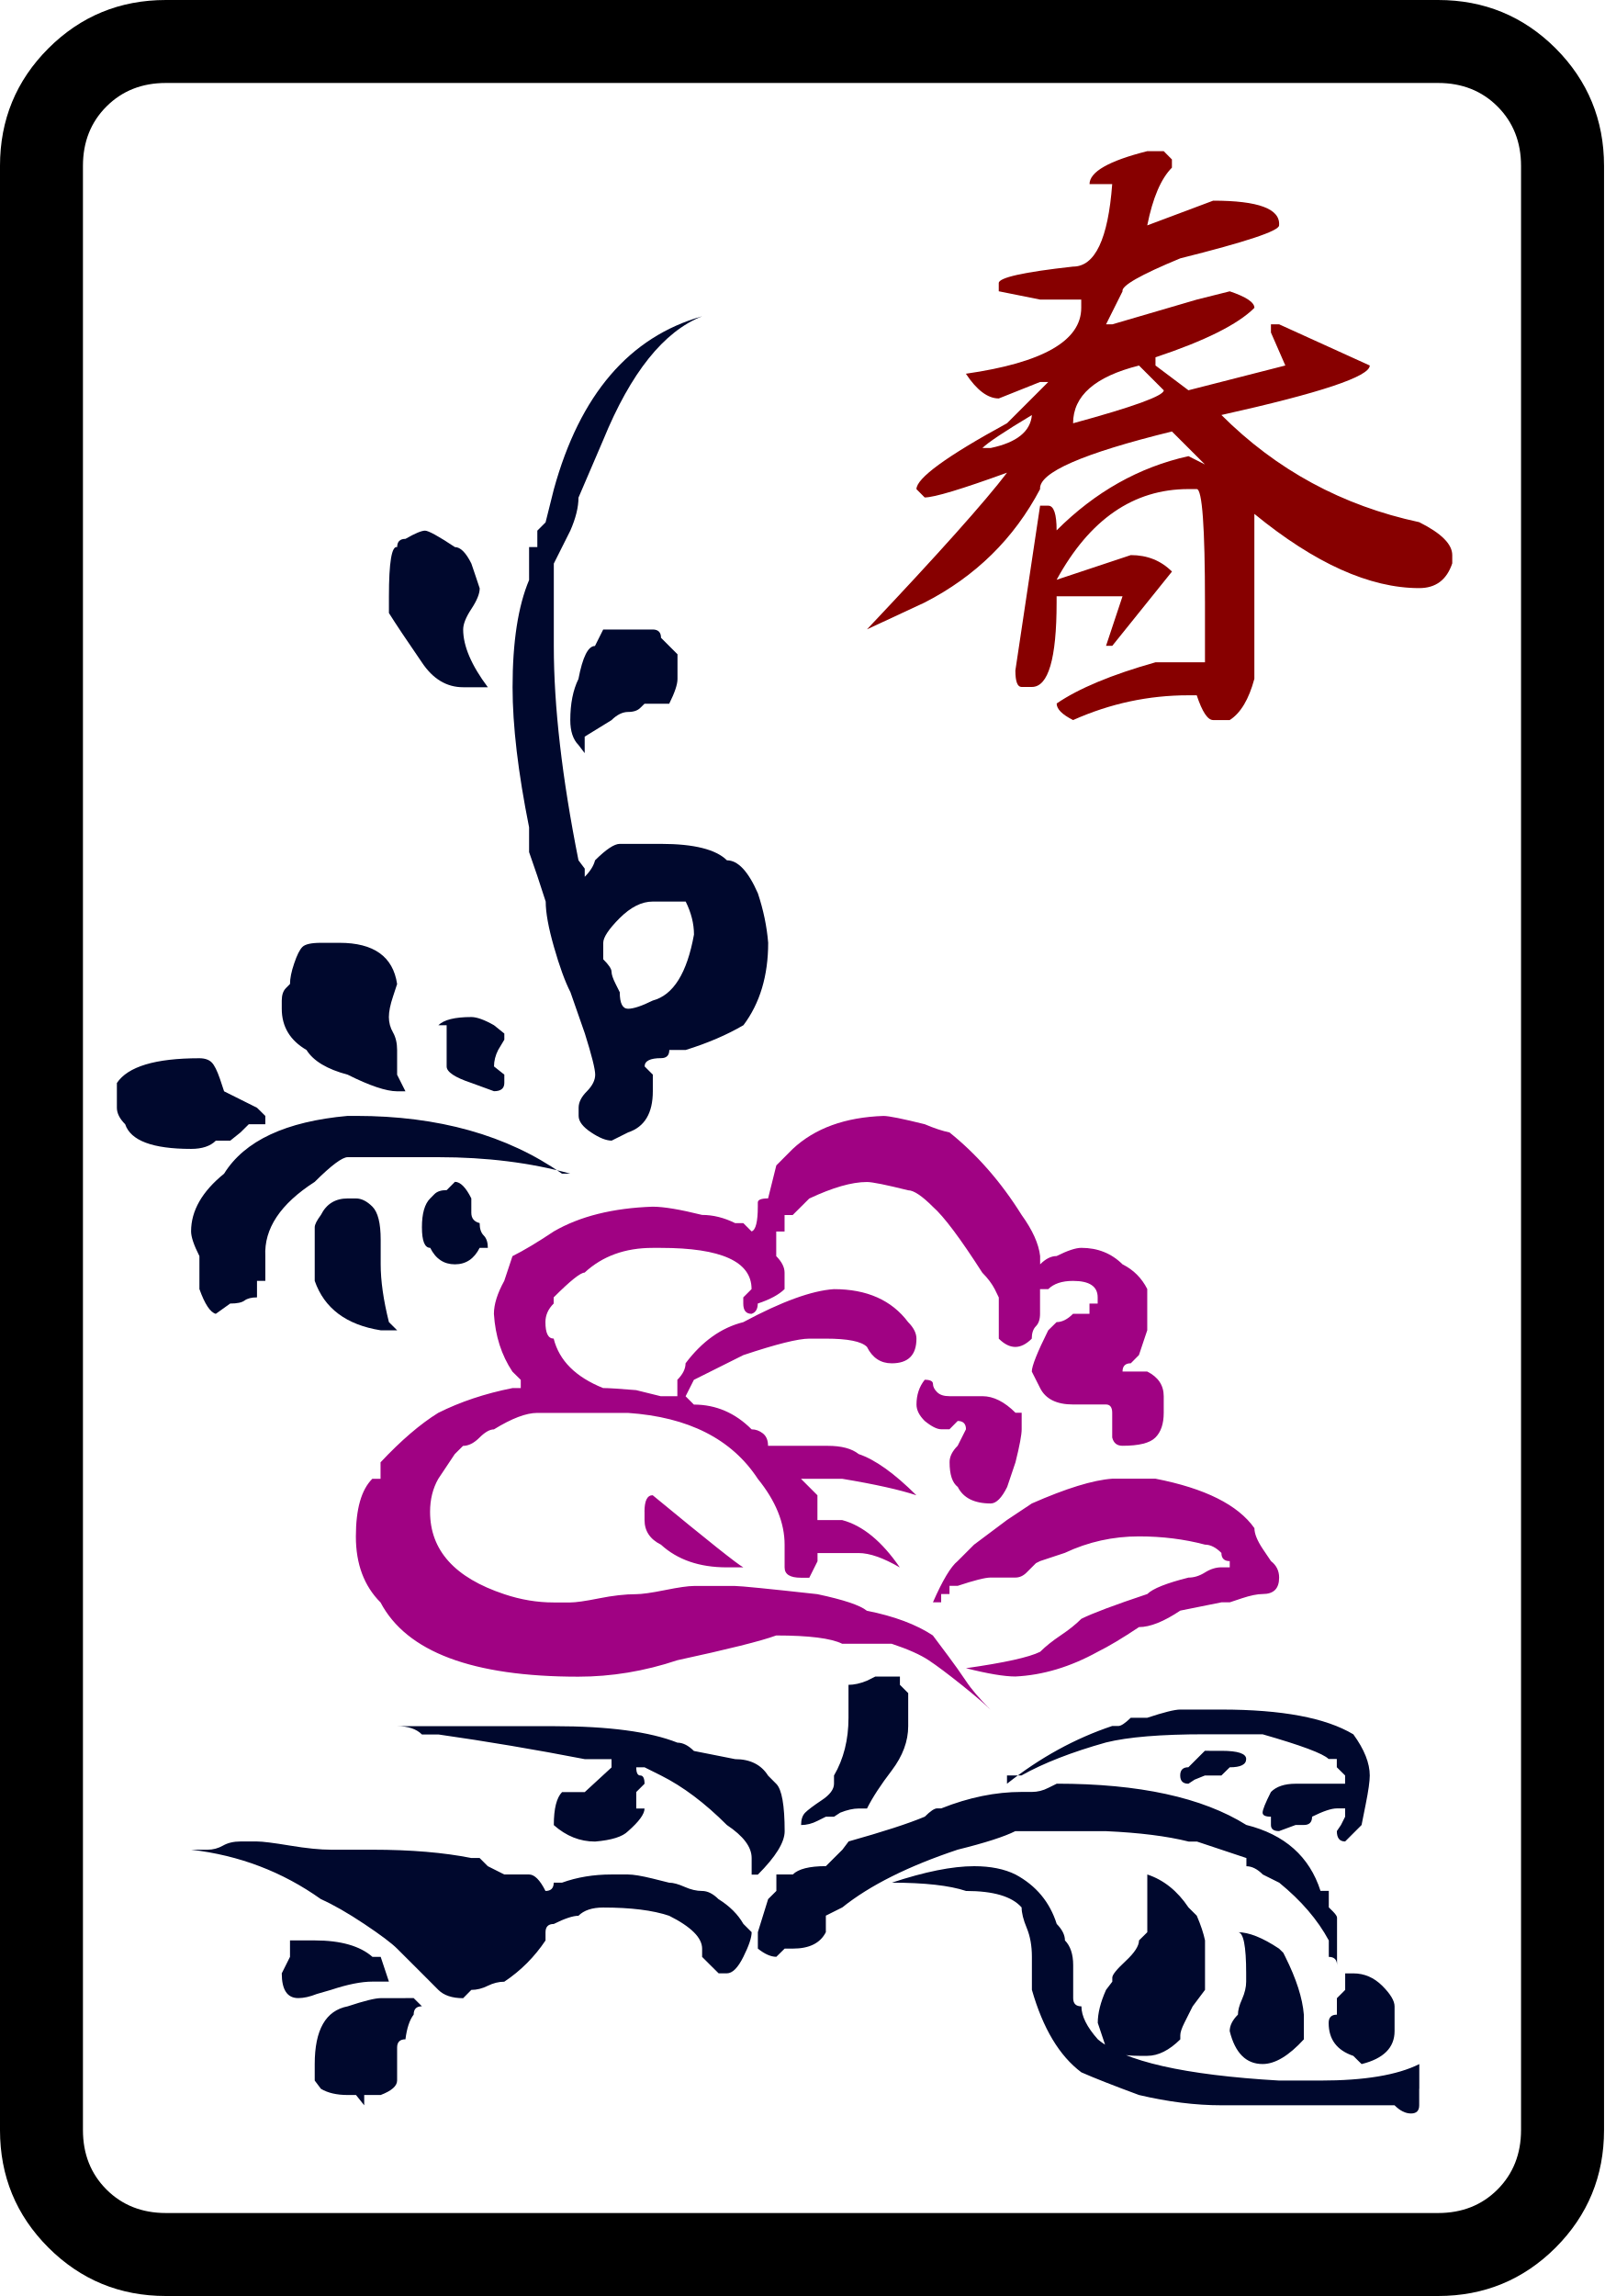
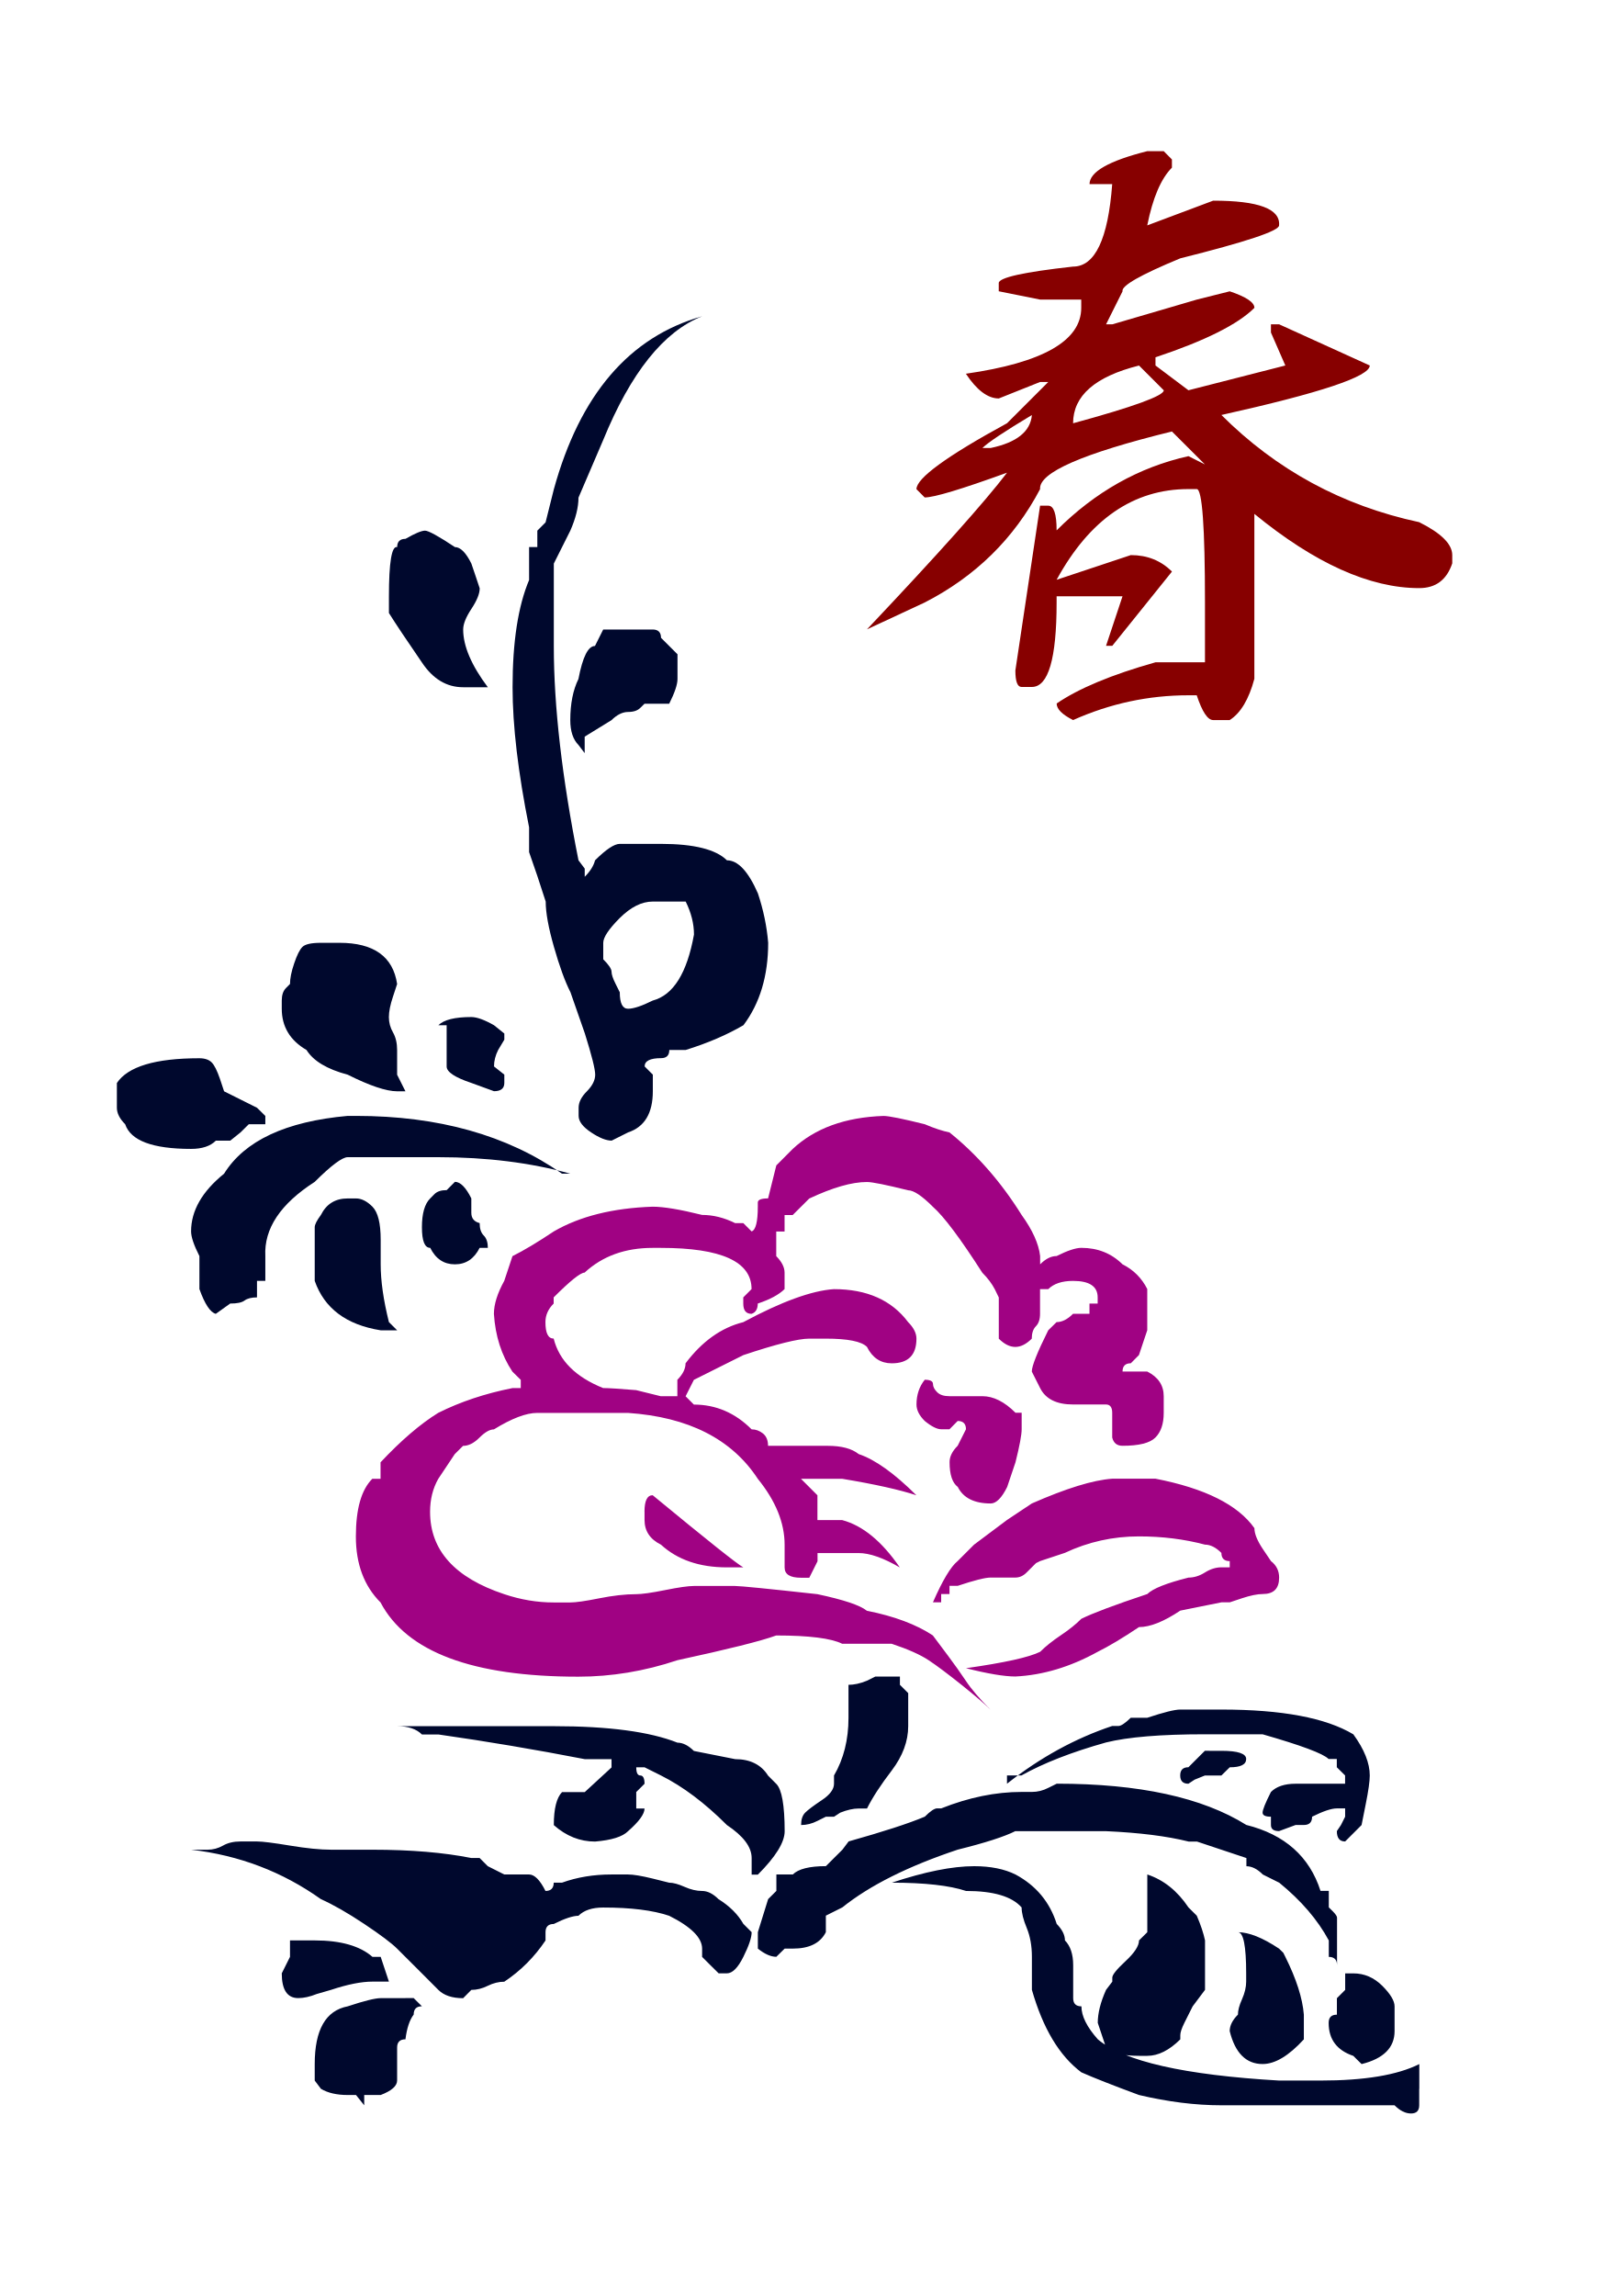
<svg xmlns="http://www.w3.org/2000/svg" version="1.1" id="图层_1" x="0px" y="0px" width="139.764" height="200" viewBox="0 0 139.764 200" enable-background="new 0 0 714 341" xml:space="preserve">
  <defs id="defs619" />
  <g transform="matrix(4.033152,0,0,4.033152,-1886.463,-881.4697)" id="g2005">
    <path style="fill:#a00283" id="path546" d="m 484.11,244.617 v -0.089 c 0,-0.059 0.073,-0.089 0.222,-0.089 l 0.178,-0.713 0.355,-0.356 c 0.477,-0.445 1.129,-0.683 1.959,-0.712 0.119,0 0.416,0.061 0.892,0.179 0.207,0.088 0.386,0.147 0.535,0.177 0.592,0.476 1.112,1.068 1.557,1.781 0.236,0.327 0.37,0.622 0.401,0.889 v 0.179 c 0.118,-0.118 0.236,-0.179 0.356,-0.179 0.236,-0.118 0.414,-0.177 0.533,-0.177 0.355,0 0.652,0.119 0.891,0.356 0.237,0.118 0.415,0.297 0.534,0.533 v 0.179 0.712 l -0.09,0.268 -0.089,0.267 -0.176,0.178 c -0.12,0 -0.179,0.061 -0.179,0.179 h 0.355 0.179 c 0.236,0.118 0.356,0.297 0.356,0.533 v 0.179 0.179 c 0,0.238 -0.061,0.415 -0.179,0.533 -0.118,0.12 -0.356,0.179 -0.712,0.179 -0.119,0 -0.193,-0.059 -0.222,-0.179 v -0.268 -0.266 c 0,-0.118 -0.046,-0.179 -0.135,-0.179 h -0.355 -0.356 c -0.355,0 -0.594,-0.118 -0.712,-0.356 l -0.179,-0.355 c 0,-0.118 0.118,-0.415 0.355,-0.891 l 0.18,-0.177 c 0.117,0 0.236,-0.059 0.355,-0.179 h 0.356 v -0.222 h 0.177 v -0.133 c 0,-0.238 -0.177,-0.356 -0.533,-0.356 -0.238,0 -0.416,0.06 -0.535,0.178 h -0.177 v 0.534 c 0,0.12 -0.031,0.209 -0.09,0.268 -0.059,0.06 -0.089,0.15 -0.089,0.268 -0.118,0.118 -0.238,0.178 -0.355,0.178 -0.12,0 -0.238,-0.06 -0.357,-0.178 v -0.535 -0.355 l -0.087,-0.179 c -0.062,-0.118 -0.149,-0.236 -0.269,-0.356 -0.476,-0.742 -0.831,-1.216 -1.068,-1.424 -0.237,-0.238 -0.416,-0.356 -0.534,-0.356 -0.476,-0.118 -0.773,-0.179 -0.891,-0.179 -0.327,0 -0.741,0.12 -1.246,0.357 l -0.357,0.356 h -0.176 v 0.177 0.179 h -0.18 v 0.177 0.178 0.177 c 0.118,0.12 0.18,0.238 0.18,0.356 v 0.356 c -0.121,0.119 -0.313,0.224 -0.579,0.312 0,0.118 -0.045,0.193 -0.134,0.222 -0.119,0 -0.179,-0.072 -0.179,-0.222 v -0.133 l 0.179,-0.179 c 0,-0.593 -0.652,-0.89 -1.959,-0.89 h -0.179 c -0.594,0 -1.083,0.177 -1.469,0.534 -0.089,0 -0.311,0.178 -0.668,0.535 v 0.133 c -0.119,0.118 -0.178,0.252 -0.178,0.401 0,0.238 0.059,0.356 0.178,0.356 0.119,0.475 0.475,0.83 1.068,1.068 0.119,0 0.356,0.016 0.713,0.045 l 0.534,0.132 h 0.178 0.179 v -0.355 c 0.118,-0.119 0.177,-0.237 0.177,-0.356 0.356,-0.474 0.773,-0.771 1.247,-0.889 0.83,-0.446 1.484,-0.682 1.958,-0.713 0.713,0 1.248,0.238 1.604,0.713 0.118,0.118 0.179,0.238 0.179,0.356 0,0.356 -0.179,0.533 -0.534,0.533 -0.238,0 -0.418,-0.118 -0.535,-0.355 -0.118,-0.119 -0.415,-0.178 -0.89,-0.178 h -0.356 c -0.238,0 -0.713,0.118 -1.425,0.356 l -1.068,0.534 -0.179,0.355 0.179,0.179 c 0.475,0 0.892,0.179 1.247,0.535 0.089,0 0.17,0.03 0.244,0.088 0.075,0.06 0.111,0.149 0.111,0.268 h 0.357 0.355 0.578 c 0.297,0 0.519,0.059 0.668,0.178 0.356,0.119 0.771,0.417 1.247,0.89 -0.357,-0.118 -0.891,-0.238 -1.603,-0.356 h -0.713 -0.178 l 0.178,0.178 0.178,0.178 v 0.179 0.178 0.179 h 0.535 c 0.444,0.118 0.859,0.46 1.245,1.023 -0.356,-0.207 -0.653,-0.311 -0.89,-0.311 H 485.4 v 0.177 l -0.178,0.356 h -0.178 c -0.238,0 -0.355,-0.073 -0.355,-0.222 v -0.49 c 0,-0.475 -0.194,-0.95 -0.579,-1.424 -0.564,-0.861 -1.5,-1.335 -2.805,-1.424 h -1.426 -0.267 -0.267 c -0.238,0 -0.55,0.118 -0.936,0.356 -0.089,0 -0.193,0.059 -0.311,0.177 -0.12,0.12 -0.238,0.179 -0.356,0.179 l -0.179,0.178 -0.356,0.534 c -0.118,0.208 -0.177,0.445 -0.177,0.712 0,0.832 0.533,1.424 1.602,1.779 0.357,0.12 0.713,0.179 1.068,0.179 h 0.089 0.269 c 0.117,0 0.325,-0.029 0.623,-0.089 0.296,-0.059 0.563,-0.09 0.801,-0.09 0.117,0 0.326,-0.028 0.623,-0.088 0.297,-0.06 0.504,-0.089 0.623,-0.089 h 0.445 0.446 c 0.117,0 0.711,0.059 1.779,0.177 0.563,0.12 0.921,0.238 1.068,0.358 0.594,0.118 1.069,0.297 1.425,0.533 0.089,0.12 0.199,0.268 0.333,0.445 0.134,0.179 0.26,0.357 0.38,0.535 0.117,0.179 0.295,0.386 0.533,0.624 -0.119,-0.118 -0.327,-0.297 -0.624,-0.535 -0.296,-0.236 -0.533,-0.415 -0.712,-0.533 -0.177,-0.118 -0.444,-0.238 -0.8,-0.356 h -1.068 c -0.238,-0.118 -0.713,-0.179 -1.426,-0.179 -0.326,0.12 -1.038,0.297 -2.136,0.535 -0.712,0.238 -1.425,0.355 -2.139,0.355 -2.284,0 -3.708,-0.534 -4.272,-1.603 -0.356,-0.356 -0.533,-0.83 -0.533,-1.424 0,-0.594 0.117,-1.009 0.355,-1.247 h 0.178 v -0.356 c 0.445,-0.474 0.861,-0.83 1.246,-1.068 0.475,-0.238 1.009,-0.417 1.603,-0.535 h 0.18 v -0.178 l -0.18,-0.177 c -0.237,-0.356 -0.37,-0.771 -0.4,-1.248 0,-0.206 0.075,-0.444 0.223,-0.712 l 0.178,-0.535 c 0.238,-0.118 0.535,-0.295 0.891,-0.533 0.563,-0.327 1.276,-0.505 2.137,-0.535 0.238,0 0.594,0.06 1.068,0.178 0.237,0 0.476,0.059 0.714,0.177 h 0.177 l 0.179,0.179 c 0.089,-0.03 0.134,-0.209 0.134,-0.535 z m -2.448,6.589 c 0,-0.238 0.059,-0.356 0.177,-0.356 1.188,0.979 1.841,1.499 1.959,1.558 h -0.356 c -0.594,0 -1.067,-0.164 -1.424,-0.49 -0.237,-0.118 -0.355,-0.295 -0.355,-0.533 v -0.179 z m 6.766,-1.425 0.179,-0.356 c 0,-0.118 -0.061,-0.179 -0.179,-0.179 l -0.177,0.179 h -0.18 c -0.089,0 -0.208,-0.059 -0.355,-0.179 -0.119,-0.118 -0.178,-0.236 -0.178,-0.355 0,-0.207 0.059,-0.386 0.178,-0.535 0.118,0 0.178,0.031 0.178,0.09 0,0.059 0.029,0.118 0.089,0.177 0.06,0.061 0.148,0.088 0.269,0.088 h 0.177 0.268 0.267 c 0.236,0 0.475,0.12 0.713,0.358 h 0.133 v 0.356 c 0,0.118 -0.044,0.356 -0.133,0.712 l -0.18,0.534 c -0.117,0.237 -0.237,0.357 -0.355,0.357 -0.356,0 -0.594,-0.12 -0.712,-0.357 -0.118,-0.089 -0.177,-0.266 -0.177,-0.534 -0.002,-0.118 0.057,-0.238 0.175,-0.356 z m 4.095,0.712 h 0.178 c 1.068,0.208 1.781,0.564 2.137,1.068 0,0.12 0.061,0.268 0.178,0.445 l 0.18,0.267 c 0.117,0.09 0.176,0.209 0.176,0.356 0,0.238 -0.117,0.355 -0.355,0.355 -0.117,0 -0.267,0.032 -0.444,0.09 l -0.267,0.089 h -0.18 l -0.889,0.179 c -0.356,0.238 -0.653,0.356 -0.892,0.356 -0.355,0.237 -0.652,0.415 -0.891,0.533 -0.594,0.328 -1.186,0.505 -1.779,0.534 -0.238,0 -0.594,-0.059 -1.068,-0.179 0.83,-0.118 1.365,-0.236 1.603,-0.355 0.118,-0.118 0.266,-0.236 0.445,-0.356 0.176,-0.118 0.325,-0.236 0.444,-0.356 0.237,-0.118 0.711,-0.297 1.425,-0.535 0.119,-0.118 0.416,-0.236 0.89,-0.355 0.118,0 0.237,-0.036 0.356,-0.111 0.118,-0.074 0.237,-0.111 0.355,-0.111 h 0.18 v -0.134 c -0.119,0 -0.18,-0.059 -0.18,-0.177 -0.118,-0.118 -0.237,-0.179 -0.355,-0.179 -0.445,-0.118 -0.921,-0.178 -1.425,-0.178 -0.563,0 -1.097,0.118 -1.602,0.356 l -0.534,0.177 -0.09,0.045 c -0.059,0.059 -0.126,0.126 -0.2,0.2 -0.074,0.075 -0.155,0.111 -0.244,0.111 h -0.18 -0.355 c -0.119,0 -0.356,0.061 -0.712,0.179 h -0.177 v 0.177 h -0.18 v 0.179 h -0.178 c 0.208,-0.474 0.385,-0.771 0.534,-0.891 l 0.355,-0.355 0.712,-0.533 0.535,-0.356 c 0.741,-0.326 1.32,-0.505 1.737,-0.535 z" />
    <path style="fill:#870000" id="path548" d="m 492.523,221.821 h 0.356 l 0.177,0.179 v 0.177 c -0.237,0.238 -0.414,0.653 -0.533,1.247 l 1.424,-0.534 c 0.979,0 1.454,0.177 1.424,0.534 0,0.12 -0.711,0.355 -2.135,0.712 -0.861,0.356 -1.277,0.594 -1.247,0.712 l -0.356,0.713 h 0.135 l 1.824,-0.534 0.713,-0.179 c 0.355,0.12 0.533,0.238 0.533,0.357 -0.355,0.356 -1.068,0.712 -2.137,1.068 v 0.177 l 0.712,0.535 2.093,-0.535 -0.311,-0.712 v -0.178 h 0.176 l 1.959,0.89 c 0,0.238 -1.067,0.593 -3.205,1.069 1.188,1.186 2.611,1.959 4.273,2.315 0.476,0.238 0.714,0.474 0.714,0.712 v 0.177 c -0.119,0.356 -0.355,0.535 -0.714,0.535 -1.068,0 -2.256,-0.535 -3.561,-1.603 v 2.138 1.424 c -0.119,0.444 -0.297,0.741 -0.533,0.891 h -0.357 c -0.119,0 -0.237,-0.179 -0.355,-0.535 h -0.179 c -0.861,0 -1.691,0.177 -2.492,0.535 -0.238,-0.12 -0.355,-0.238 -0.355,-0.358 0.475,-0.325 1.186,-0.622 2.136,-0.89 h 1.068 v -0.712 -0.58 c 0,-1.631 -0.06,-2.449 -0.178,-2.449 h -0.179 c -1.187,0 -2.136,0.655 -2.848,1.959 l 1.603,-0.533 c 0.355,0 0.651,0.118 0.889,0.356 l -1.289,1.603 h -0.135 l 0.356,-1.07 h -0.535 -0.889 v 0.134 c 0,1.217 -0.18,1.825 -0.535,1.825 h -0.223 c -0.088,0 -0.133,-0.118 -0.133,-0.355 l 0.534,-3.56 h 0.177 c 0.119,0 0.18,0.177 0.18,0.533 0.83,-0.83 1.779,-1.365 2.848,-1.603 l 0.356,0.179 -0.713,-0.712 c -1.93,0.474 -2.879,0.89 -2.848,1.245 -0.564,1.07 -1.396,1.886 -2.493,2.449 l -1.247,0.58 c 1.544,-1.632 2.552,-2.761 3.026,-3.384 -0.979,0.355 -1.572,0.535 -1.779,0.535 l -0.178,-0.179 c 0,-0.236 0.651,-0.712 1.957,-1.424 l 0.891,-0.891 h -0.177 l -0.892,0.356 c -0.236,0 -0.475,-0.177 -0.711,-0.534 1.662,-0.238 2.492,-0.712 2.492,-1.424 v -0.178 h -0.89 l -0.892,-0.179 v -0.177 c 0,-0.118 0.535,-0.238 1.604,-0.356 0.475,0 0.758,-0.593 0.847,-1.781 h -0.49 c 10e-4,-0.265 0.416,-0.503 1.247,-0.712 z m -3.561,6.411 h 0.178 c 0.563,-0.118 0.86,-0.356 0.891,-0.712 -0.594,0.356 -0.95,0.594 -1.069,0.712 z m 1.959,-0.534 c 1.306,-0.356 1.959,-0.594 1.959,-0.712 l -0.535,-0.535 c -0.949,0.238 -1.424,0.653 -1.424,1.247 z" />
    <path style="fill:#00082d" id="path550" d="m 472.713,243.192 h -0.133 -0.178 c -0.119,0.119 -0.297,0.178 -0.535,0.178 -0.831,0 -1.305,-0.178 -1.424,-0.533 -0.119,-0.118 -0.179,-0.238 -0.179,-0.356 v -0.355 -0.179 c 0.237,-0.355 0.83,-0.535 1.782,-0.535 0.117,0 0.207,0.031 0.266,0.09 0.059,0.059 0.117,0.177 0.179,0.356 l 0.089,0.268 0.711,0.355 0.091,0.089 0.089,0.088 v 0.179 h -0.18 -0.177 l -0.179,0.177 z m -0.666,3.205 v -0.533 -0.179 c -0.12,-0.236 -0.18,-0.415 -0.18,-0.533 0,-0.447 0.238,-0.862 0.713,-1.247 0.443,-0.713 1.335,-1.128 2.67,-1.248 h 0.18 c 1.779,0 3.265,0.417 4.45,1.248 h 0.18 c -0.862,-0.238 -1.812,-0.356 -2.851,-0.356 h -0.711 -0.624 -0.624 c -0.117,0 -0.355,0.177 -0.712,0.533 -0.741,0.476 -1.097,1.01 -1.067,1.603 v 0.535 h -0.18 v 0.178 0.179 c -0.117,0 -0.206,0.022 -0.268,0.067 -0.059,0.045 -0.162,0.066 -0.311,0.066 l -0.311,0.222 c -0.118,-0.03 -0.237,-0.207 -0.354,-0.535 z m 11.751,13.711 0.179,0.179 c 0,0.118 -0.061,0.297 -0.179,0.533 -0.118,0.238 -0.237,0.356 -0.356,0.356 h -0.178 l -0.178,-0.176 -0.179,-0.179 v -0.177 c 0,-0.118 -0.06,-0.238 -0.178,-0.355 -0.119,-0.118 -0.297,-0.238 -0.534,-0.356 -0.356,-0.12 -0.83,-0.178 -1.425,-0.178 -0.238,0 -0.416,0.059 -0.535,0.178 -0.117,0 -0.297,0.059 -0.533,0.177 -0.119,0 -0.178,0.061 -0.178,0.179 v 0.177 c -0.238,0.355 -0.533,0.653 -0.891,0.891 -0.119,0 -0.238,0.03 -0.356,0.088 -0.118,0.059 -0.238,0.089 -0.356,0.089 l -0.177,0.179 c -0.238,0 -0.416,-0.061 -0.535,-0.179 l -0.355,-0.356 -0.535,-0.534 c -0.118,-0.118 -0.355,-0.297 -0.712,-0.535 -0.357,-0.238 -0.667,-0.415 -0.935,-0.535 -0.832,-0.592 -1.766,-0.948 -2.805,-1.068 h 0.357 c 0.117,0 0.229,-0.03 0.333,-0.089 0.103,-0.059 0.229,-0.089 0.378,-0.089 h 0.355 c 0.119,0 0.357,0.03 0.713,0.089 0.357,0.059 0.652,0.089 0.891,0.089 h 0.179 0.356 0.355 c 0.83,0 1.543,0.061 2.136,0.179 h 0.18 l 0.177,0.177 0.356,0.179 h 0.357 0.178 c 0.117,0 0.236,0.118 0.355,0.356 0.117,0 0.178,-0.059 0.178,-0.179 h 0.178 c 0.327,-0.118 0.683,-0.177 1.069,-0.177 h 0.356 c 0.118,0 0.295,0.03 0.533,0.088 l 0.356,0.089 c 0.09,0 0.2,0.031 0.334,0.09 0.134,0.06 0.26,0.089 0.378,0.089 0.12,0 0.237,0.059 0.356,0.177 0.24,0.149 0.419,0.328 0.537,0.534 z m -8.548,-18.341 c -0.444,-0.118 -0.741,-0.295 -0.889,-0.533 -0.357,-0.208 -0.535,-0.505 -0.535,-0.891 v -0.177 c 0,-0.118 0.03,-0.208 0.089,-0.268 l 0.089,-0.09 c 0,-0.118 0.029,-0.266 0.09,-0.444 0.06,-0.178 0.118,-0.296 0.178,-0.356 0.059,-0.059 0.192,-0.089 0.4,-0.089 h 0.401 c 0.741,0 1.157,0.297 1.245,0.89 l -0.088,0.268 c -0.06,0.178 -0.09,0.328 -0.09,0.446 0,0.118 0.03,0.23 0.09,0.333 0.059,0.105 0.088,0.231 0.088,0.379 v 0.177 0.179 0.177 l 0.09,0.179 0.09,0.179 h -0.18 c -0.237,-0.001 -0.593,-0.121 -1.068,-0.359 z m 0.535,19.588 c -0.238,0 -0.535,0.059 -0.891,0.177 l -0.311,0.09 c -0.15,0.06 -0.283,0.089 -0.401,0.089 -0.237,0 -0.356,-0.179 -0.356,-0.535 l 0.178,-0.356 v -0.177 -0.178 h 0.357 0.177 c 0.563,0 0.979,0.12 1.247,0.355 h 0.178 l 0.178,0.535 h -0.088 -0.179 z m 0.178,-14.067 c -0.742,-0.118 -1.218,-0.474 -1.425,-1.068 v -0.712 -0.267 -0.179 c 0,-0.059 0.046,-0.147 0.134,-0.266 0.119,-0.238 0.312,-0.356 0.578,-0.356 h 0.18 c 0.117,0 0.236,0.059 0.355,0.178 0.118,0.12 0.178,0.355 0.178,0.712 v 0.178 0.356 c 0,0.355 0.059,0.771 0.178,1.247 l 0.178,0.177 z m 0.535,14.423 h 0.088 0.09 l 0.178,0.177 c -0.119,0 -0.178,0.059 -0.178,0.179 -0.09,0.118 -0.148,0.296 -0.178,0.534 -0.119,0 -0.18,0.059 -0.18,0.178 v 0.712 c 0,0.118 -0.118,0.222 -0.355,0.313 h -0.356 v 0.222 l -0.177,-0.222 h -0.18 c -0.237,0 -0.43,-0.045 -0.578,-0.134 l -0.134,-0.178 v -0.356 c 0,-0.741 0.238,-1.156 0.712,-1.247 0.356,-0.118 0.594,-0.177 0.713,-0.177 h 0.355 0.18 z m -0.357,-30.182 v -0.089 c 0,-0.741 0.06,-1.098 0.178,-1.068 0,-0.118 0.061,-0.178 0.18,-0.178 0.206,-0.119 0.348,-0.177 0.422,-0.177 0.073,0 0.289,0.118 0.646,0.355 0.118,0 0.238,0.119 0.355,0.356 l 0.091,0.268 0.089,0.267 c 0,0.118 -0.062,0.266 -0.18,0.445 -0.117,0.177 -0.177,0.326 -0.177,0.444 0,0.356 0.177,0.773 0.533,1.247 h -0.533 c -0.356,0 -0.653,-0.177 -0.891,-0.535 -0.326,-0.474 -0.564,-0.83 -0.713,-1.068 z m 7.836,27.156 c 0,-0.238 -0.179,-0.474 -0.535,-0.712 -0.476,-0.476 -0.949,-0.832 -1.424,-1.07 l -0.355,-0.177 h -0.179 c 0,0.118 0.029,0.177 0.089,0.177 0.059,0 0.09,0.061 0.09,0.179 l -0.179,0.178 v 0.179 0.177 h 0.179 c 0,0.12 -0.12,0.283 -0.356,0.49 -0.119,0.12 -0.356,0.194 -0.713,0.224 -0.327,0 -0.622,-0.118 -0.891,-0.355 0,-0.358 0.061,-0.594 0.178,-0.713 h 0.49 l 0.579,-0.533 v -0.179 h -0.579 c -1.068,-0.207 -2.122,-0.385 -3.161,-0.533 h -0.177 -0.179 -0.178 0.178 c -0.119,-0.119 -0.297,-0.179 -0.535,-0.179 h 2.315 1.068 c 1.188,0 2.078,0.12 2.672,0.356 0.118,0 0.236,0.061 0.355,0.179 l 0.892,0.177 c 0.324,0 0.563,0.12 0.711,0.356 l 0.178,0.179 c 0.118,0.118 0.18,0.46 0.18,1.023 0,0.238 -0.194,0.551 -0.579,0.936 h -0.134 z m -6.056,-14.246 v 0.178 0.133 c 0,0.118 0.06,0.193 0.18,0.222 0,0.12 0.028,0.208 0.088,0.268 0.06,0.06 0.089,0.149 0.089,0.267 h -0.177 c -0.12,0.238 -0.297,0.356 -0.535,0.356 -0.237,0 -0.415,-0.118 -0.533,-0.356 -0.12,0 -0.179,-0.149 -0.179,-0.446 0,-0.295 0.059,-0.504 0.179,-0.622 l 0.089,-0.09 c 0.059,-0.06 0.146,-0.089 0.267,-0.089 l 0.178,-0.179 c 0.117,0.001 0.237,0.121 0.354,0.358 z m 0,-3.917 c 0.118,0 0.283,0.059 0.49,0.177 l 0.223,0.179 v 0.133 l -0.133,0.222 c -0.06,0.118 -0.09,0.238 -0.09,0.356 l 0.223,0.177 v 0.179 c 0,0.118 -0.073,0.179 -0.223,0.179 l -0.49,-0.179 c -0.355,-0.118 -0.533,-0.237 -0.533,-0.355 v -0.712 -0.179 h -0.179 c 0.119,-0.118 0.356,-0.177 0.712,-0.177 z m 1.248,-3.562 v -0.535 c -0.238,-1.186 -0.357,-2.195 -0.357,-3.027 0,-0.979 0.119,-1.75 0.357,-2.315 v -0.267 -0.088 -0.356 h 0.178 v -0.355 l 0.178,-0.179 0.178,-0.712 c 0.563,-2.047 1.632,-3.294 3.205,-3.739 -0.83,0.326 -1.542,1.217 -2.137,2.67 l -0.535,1.247 c 0,0.207 -0.059,0.445 -0.176,0.712 l -0.357,0.712 v 1.78 c 0,1.307 0.178,2.849 0.533,4.629 l 0.135,0.179 v 0.177 c 0.118,-0.118 0.192,-0.236 0.223,-0.356 0.237,-0.236 0.416,-0.355 0.534,-0.355 h 0.891 c 0.712,0 1.187,0.12 1.424,0.355 0.238,0 0.461,0.238 0.669,0.714 0.118,0.355 0.193,0.712 0.222,1.067 0,0.712 -0.178,1.306 -0.534,1.78 -0.356,0.208 -0.771,0.387 -1.247,0.535 h -0.355 c 0,0.118 -0.06,0.177 -0.178,0.177 -0.237,0 -0.355,0.061 -0.355,0.179 l 0.177,0.177 v 0.358 c 0,0.474 -0.177,0.771 -0.533,0.889 l -0.356,0.178 c -0.119,0 -0.267,-0.059 -0.445,-0.178 -0.178,-0.118 -0.269,-0.237 -0.269,-0.356 v -0.177 c 0,-0.118 0.061,-0.238 0.18,-0.355 0.117,-0.12 0.178,-0.238 0.178,-0.358 0,-0.118 -0.074,-0.415 -0.223,-0.889 l -0.311,-0.891 c -0.121,-0.238 -0.238,-0.563 -0.357,-0.979 -0.119,-0.415 -0.178,-0.741 -0.178,-0.979 -0.123,-0.386 -0.242,-0.742 -0.359,-1.069 z m 1.78,-2.85 -0.579,0.356 v 0.179 0.177 l -0.135,-0.177 c -0.117,-0.118 -0.176,-0.297 -0.176,-0.535 0,-0.355 0.059,-0.651 0.176,-0.889 0.091,-0.476 0.209,-0.713 0.357,-0.713 l 0.178,-0.356 h 0.268 0.177 0.18 0.178 0.267 c 0.118,0 0.179,0.061 0.179,0.179 0.118,0.118 0.236,0.238 0.356,0.356 v 0.356 0.179 c 0,0.118 -0.061,0.297 -0.179,0.533 h -0.533 l -0.09,0.088 c -0.06,0.061 -0.148,0.09 -0.267,0.09 -0.119,0.001 -0.239,0.06 -0.357,0.177 z m 0.178,4.274 c -0.237,0.238 -0.356,0.417 -0.356,0.535 v 0.311 0.045 c 0.119,0.118 0.179,0.208 0.179,0.267 0,0.059 0.029,0.148 0.089,0.266 l 0.089,0.179 c 0,0.238 0.06,0.356 0.179,0.356 0.118,0 0.295,-0.059 0.533,-0.177 0.446,-0.118 0.741,-0.594 0.891,-1.426 0,-0.236 -0.061,-0.474 -0.179,-0.712 h -0.533 -0.179 c -0.239,0 -0.475,0.12 -0.713,0.356 z m 8.548,19.72 c -0.238,0.12 -0.654,0.254 -1.247,0.401 -1.068,0.356 -1.9,0.772 -2.492,1.247 l -0.356,0.178 v 0.044 0.313 c -0.12,0.237 -0.356,0.355 -0.714,0.355 h -0.176 l -0.18,0.177 c -0.117,0 -0.252,-0.059 -0.399,-0.177 v -0.178 -0.177 l 0.222,-0.714 0.178,-0.177 v -0.356 h 0.267 0.089 c 0.119,-0.118 0.357,-0.179 0.714,-0.179 l 0.177,-0.177 0.18,-0.179 0.134,-0.178 c 0.739,-0.208 1.29,-0.385 1.646,-0.535 0.118,-0.118 0.207,-0.179 0.267,-0.179 h 0.089 c 0.594,-0.236 1.173,-0.355 1.736,-0.355 h 0.223 c 0.118,0 0.238,-0.028 0.355,-0.089 l 0.18,-0.089 c 1.779,0 3.145,0.297 4.095,0.891 0.83,0.207 1.365,0.683 1.603,1.424 h 0.179 v 0.089 0.088 0.179 l 0.089,0.088 c 0.059,0.061 0.089,0.105 0.089,0.134 v 0.222 0.356 0.449 c 0,-0.118 -0.06,-0.179 -0.178,-0.179 v -0.177 -0.178 c -0.239,-0.445 -0.596,-0.86 -1.07,-1.247 l -0.355,-0.177 c -0.117,-0.118 -0.237,-0.179 -0.355,-0.179 v -0.177 l -1.068,-0.356 h -0.179 c -0.474,-0.118 -1.068,-0.192 -1.78,-0.224 h -0.534 -1.429 z m -3.919,-1.201 c 0.208,-0.356 0.313,-0.771 0.313,-1.245 v -0.358 -0.355 c 0.117,0 0.252,-0.028 0.399,-0.089 l 0.179,-0.089 h 0.533 v 0.178 l 0.179,0.179 v 0.089 0.267 0.356 c 0,0.327 -0.119,0.646 -0.355,0.958 -0.238,0.311 -0.418,0.586 -0.535,0.822 h -0.178 c -0.119,0 -0.253,0.031 -0.401,0.09 l -0.134,0.088 h -0.177 l -0.179,0.089 c -0.118,0.061 -0.238,0.09 -0.355,0.09 0,-0.118 0.029,-0.208 0.089,-0.268 0.059,-0.059 0.178,-0.149 0.355,-0.267 0.179,-0.118 0.267,-0.238 0.267,-0.356 z m 12.642,6.767 v 0.356 c 0,0.118 -0.059,0.177 -0.177,0.177 -0.12,0 -0.238,-0.059 -0.356,-0.177 h -0.401 -3.339 c -0.563,0 -1.156,-0.075 -1.78,-0.222 -0.563,-0.208 -0.979,-0.372 -1.246,-0.49 -0.475,-0.356 -0.83,-0.95 -1.068,-1.782 v -0.712 c 0,-0.236 -0.037,-0.444 -0.111,-0.623 -0.074,-0.177 -0.111,-0.327 -0.111,-0.444 -0.208,-0.238 -0.609,-0.356 -1.201,-0.356 -0.355,-0.118 -0.891,-0.179 -1.603,-0.179 0.712,-0.236 1.306,-0.356 1.779,-0.356 0.356,0 0.653,0.061 0.892,0.179 0.444,0.238 0.741,0.594 0.891,1.068 0.117,0.12 0.178,0.238 0.178,0.356 0.117,0.12 0.178,0.297 0.178,0.535 v 0.533 0.179 c 0,0.118 0.059,0.177 0.178,0.177 0,0.208 0.117,0.446 0.355,0.713 0.564,0.475 1.87,0.771 3.917,0.89 h 0.447 0.444 c 0.95,0 1.662,-0.118 2.136,-0.356 v 0.534 z m -5.162,-8.191 h 0.889 c 1.307,0 2.256,0.179 2.85,0.535 0.238,0.326 0.355,0.623 0.355,0.889 0,0.12 -0.028,0.328 -0.088,0.623 l -0.089,0.447 -0.355,0.355 c -0.12,0 -0.179,-0.074 -0.179,-0.224 l 0.089,-0.132 0.09,-0.179 v -0.179 h -0.09 -0.089 c -0.119,0 -0.297,0.061 -0.535,0.179 0,0.12 -0.059,0.179 -0.178,0.179 h -0.178 l -0.357,0.132 c -0.117,0 -0.176,-0.043 -0.176,-0.132 v -0.179 c -0.121,0 -0.18,-0.029 -0.18,-0.088 0,-0.059 0.059,-0.208 0.18,-0.446 0.117,-0.118 0.295,-0.178 0.533,-0.178 h 0.178 0.356 0.535 v -0.179 l -0.179,-0.177 v -0.179 h -0.178 c -0.119,-0.118 -0.596,-0.295 -1.426,-0.533 h -1.246 c -0.95,0 -1.662,0.059 -2.137,0.177 -0.741,0.208 -1.351,0.446 -1.825,0.712 h -0.088 -0.225 v 0.179 c 0.714,-0.564 1.47,-0.979 2.272,-1.247 h 0.133 c 0.059,0 0.147,-0.059 0.268,-0.177 h 0.355 c 0.359,-0.119 0.595,-0.178 0.715,-0.178 z m -0.891,4.986 0.179,-0.177 v -0.669 -0.578 h -0.179 0.179 c 0.356,0.118 0.651,0.356 0.89,0.712 l 0.179,0.178 c 0.089,0.207 0.147,0.386 0.178,0.534 v 0.535 0.533 c -0.089,0.118 -0.178,0.238 -0.267,0.356 l -0.09,0.179 -0.089,0.178 c -0.059,0.118 -0.088,0.207 -0.088,0.266 v 0.09 c -0.238,0.236 -0.477,0.356 -0.713,0.356 h -0.179 c -0.355,0 -0.594,-0.06 -0.712,-0.178 l -0.179,-0.534 c 0,-0.208 0.059,-0.446 0.179,-0.713 l 0.135,-0.177 v -0.088 c 0,-0.061 0.096,-0.179 0.289,-0.358 0.191,-0.178 0.288,-0.326 0.288,-0.445 z m 1.514,-4.095 h 0.177 0.089 c 0.357,0 0.535,0.06 0.535,0.177 0,0.12 -0.119,0.179 -0.355,0.179 l -0.18,0.177 h -0.178 -0.178 l -0.223,0.09 -0.134,0.088 c -0.118,0 -0.177,-0.059 -0.177,-0.179 0,-0.118 0.059,-0.177 0.177,-0.177 0.118,-0.119 0.237,-0.238 0.356,-0.356 h 0.091 z m 0.623,5.698 c 0,-0.089 0.028,-0.201 0.089,-0.334 0.059,-0.134 0.089,-0.26 0.089,-0.378 v -0.179 c 0,-0.592 -0.059,-0.889 -0.178,-0.889 0.236,0 0.533,0.118 0.889,0.355 l 0.091,0.089 0.044,0.088 c 0.237,0.475 0.371,0.891 0.4,1.248 v 0.355 0.179 c -0.326,0.356 -0.622,0.533 -0.891,0.533 -0.355,0 -0.594,-0.237 -0.711,-0.712 0.001,-0.118 0.059,-0.237 0.178,-0.355 z m 2.316,-0.891 h 0.177 c 0.238,0 0.444,0.09 0.624,0.267 0.179,0.179 0.267,0.327 0.267,0.445 v 0.535 c 0,0.356 -0.237,0.594 -0.712,0.712 l -0.09,-0.088 -0.089,-0.089 c -0.355,-0.12 -0.533,-0.356 -0.533,-0.712 0,-0.12 0.059,-0.178 0.178,-0.178 v -0.356 l 0.179,-0.179 v -0.177 -0.18 z" />
-     <path id="path552" d="m 502.391,222.14 v 42.42 c 0,0.995 -0.35,1.842 -1.045,2.539 -0.697,0.696 -1.545,1.046 -2.54,1.046 h -27.483 c -0.996,0 -1.842,-0.35 -2.539,-1.046 -0.697,-0.697 -1.045,-1.544 -1.045,-2.539 v -42.42 c 0,-0.994 0.348,-1.842 1.045,-2.539 0.697,-0.696 1.543,-1.045 2.539,-1.045 h 27.483 c 0.995,0 1.843,0.349 2.54,1.045 0.695,0.697 1.045,1.545 1.045,2.539 z m -3.585,-1.792 h -27.483 c -0.518,0 -0.946,0.17 -1.284,0.508 -0.339,0.339 -0.508,0.767 -0.508,1.284 v 42.42 c 0,0.518 0.169,0.945 0.508,1.285 0.338,0.338 0.767,0.508 1.284,0.508 h 27.483 c 0.518,0 0.946,-0.17 1.284,-0.508 0.338,-0.34 0.508,-0.768 0.508,-1.285 v -42.42 c 0,-0.518 -0.17,-0.945 -0.508,-1.284 -0.338,-0.338 -0.767,-0.508 -1.284,-0.508 z" />
  </g>
</svg>
